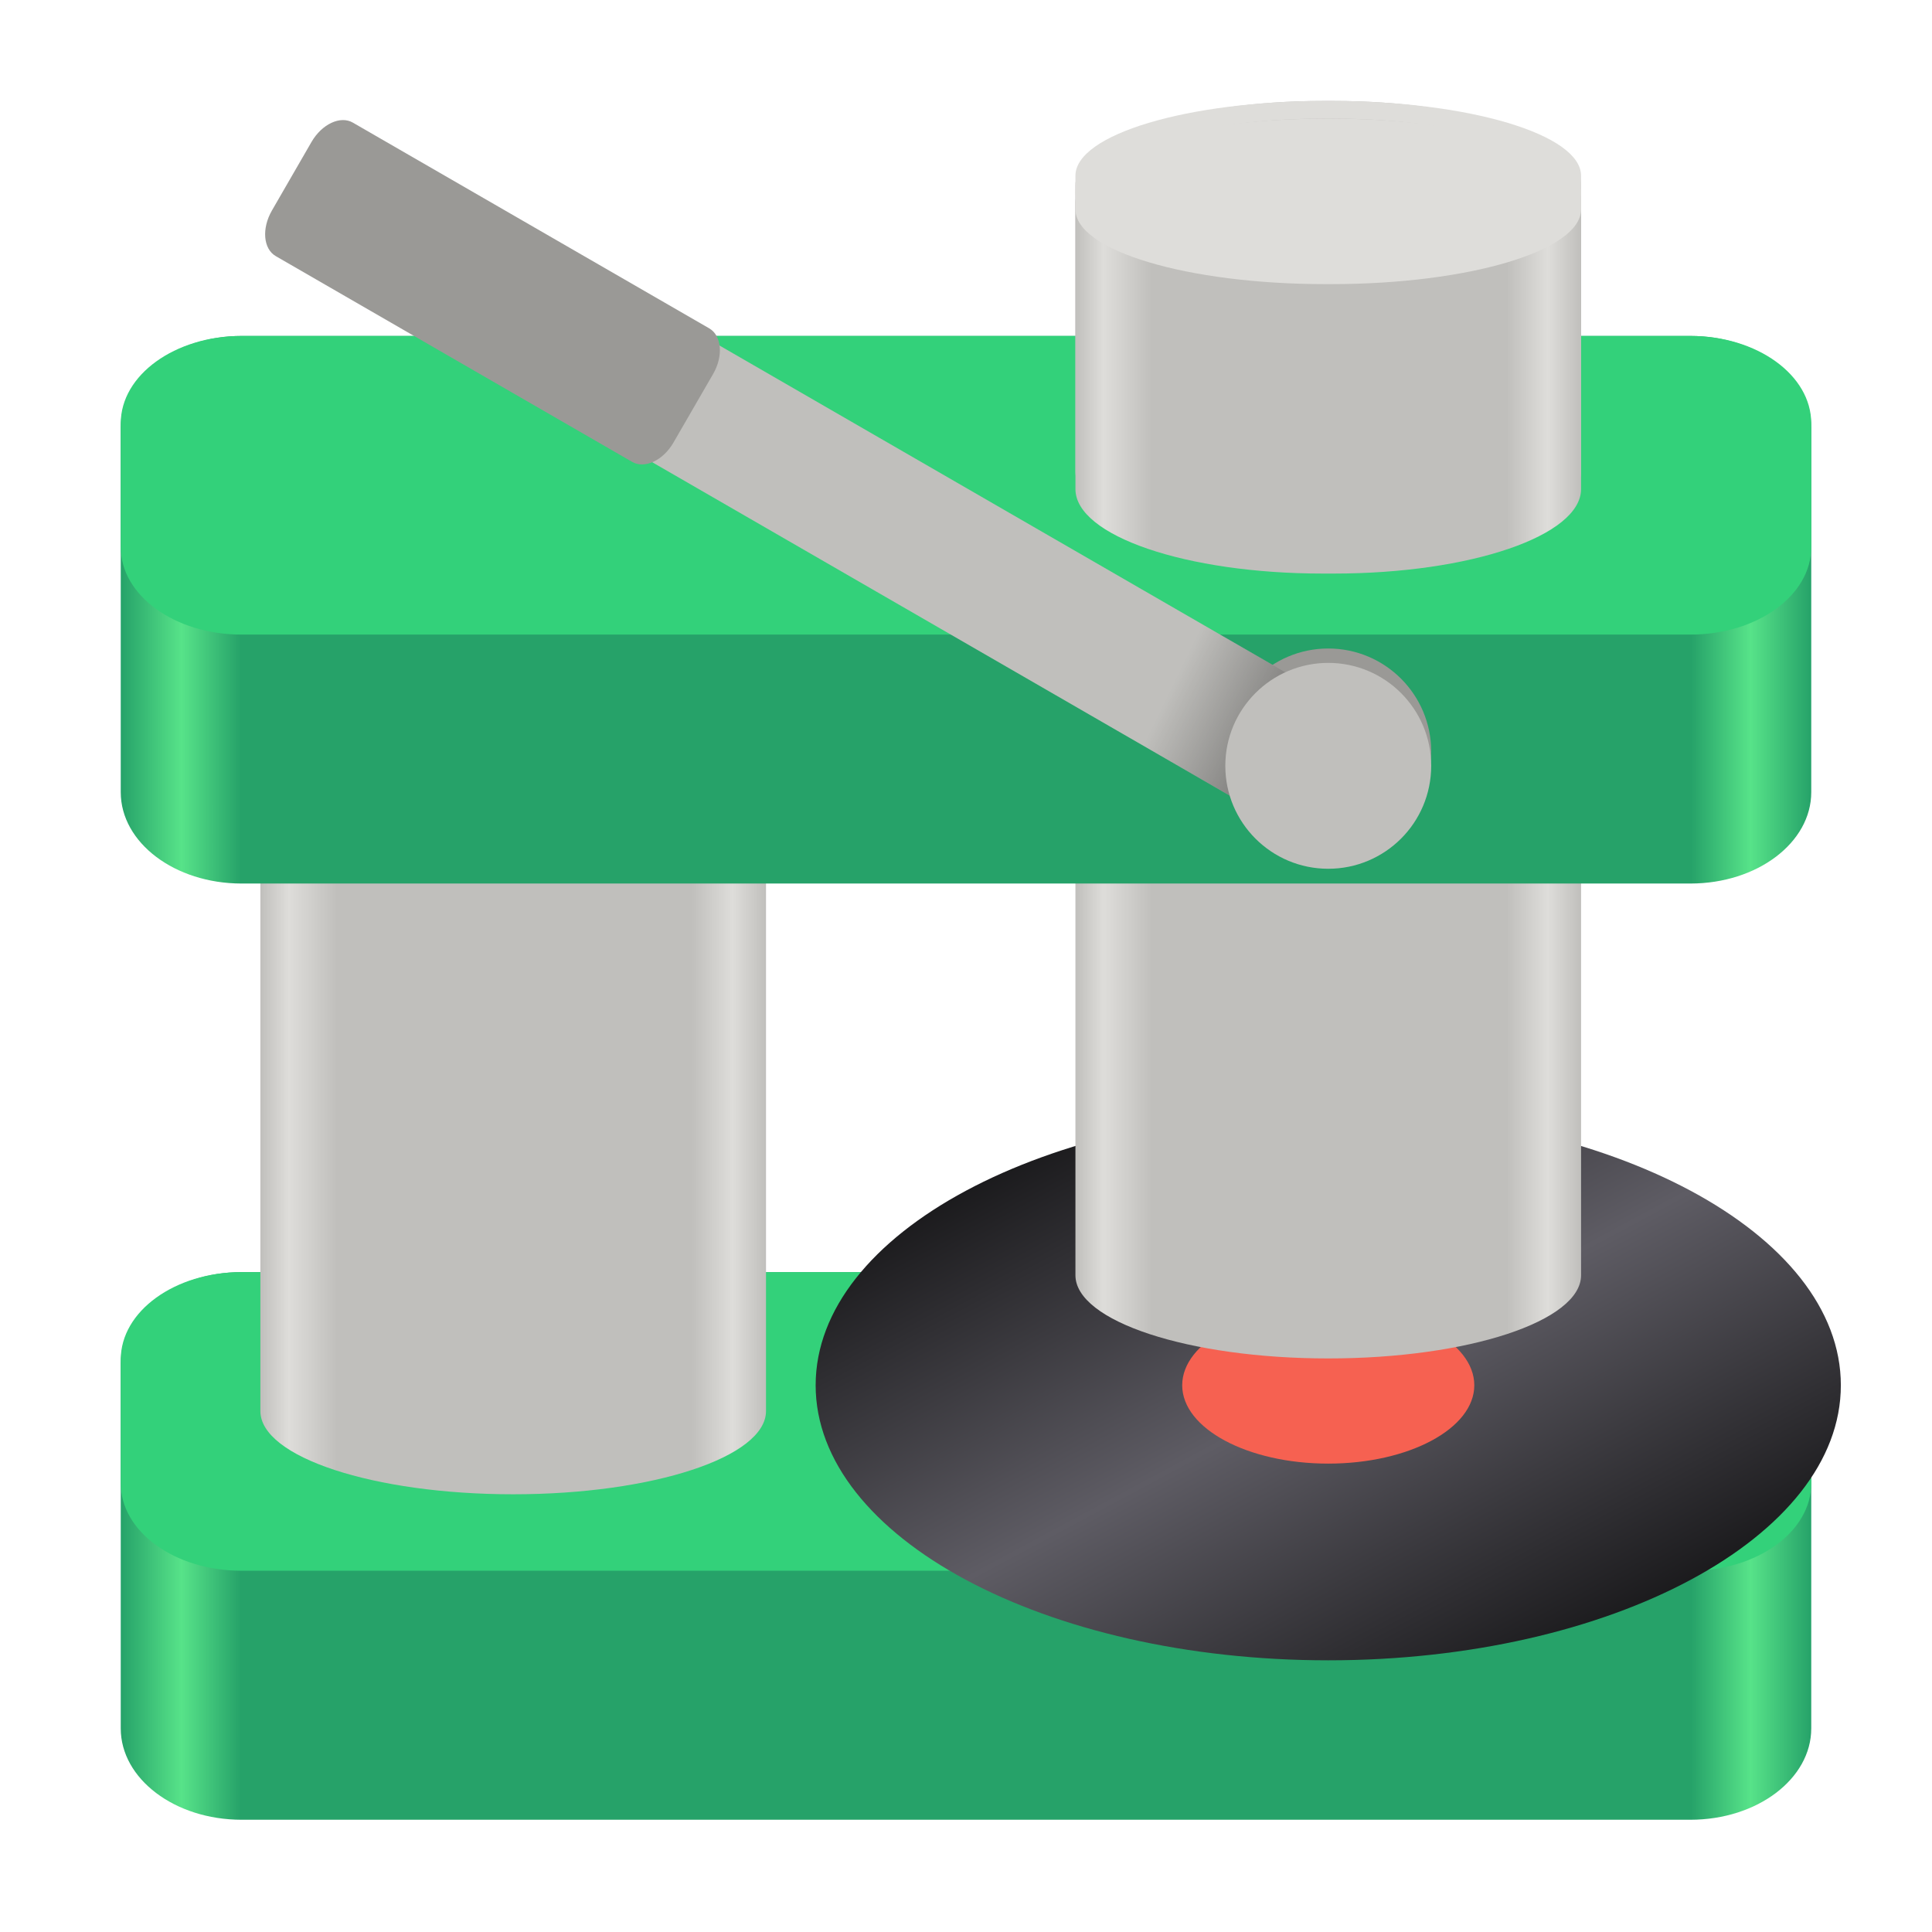
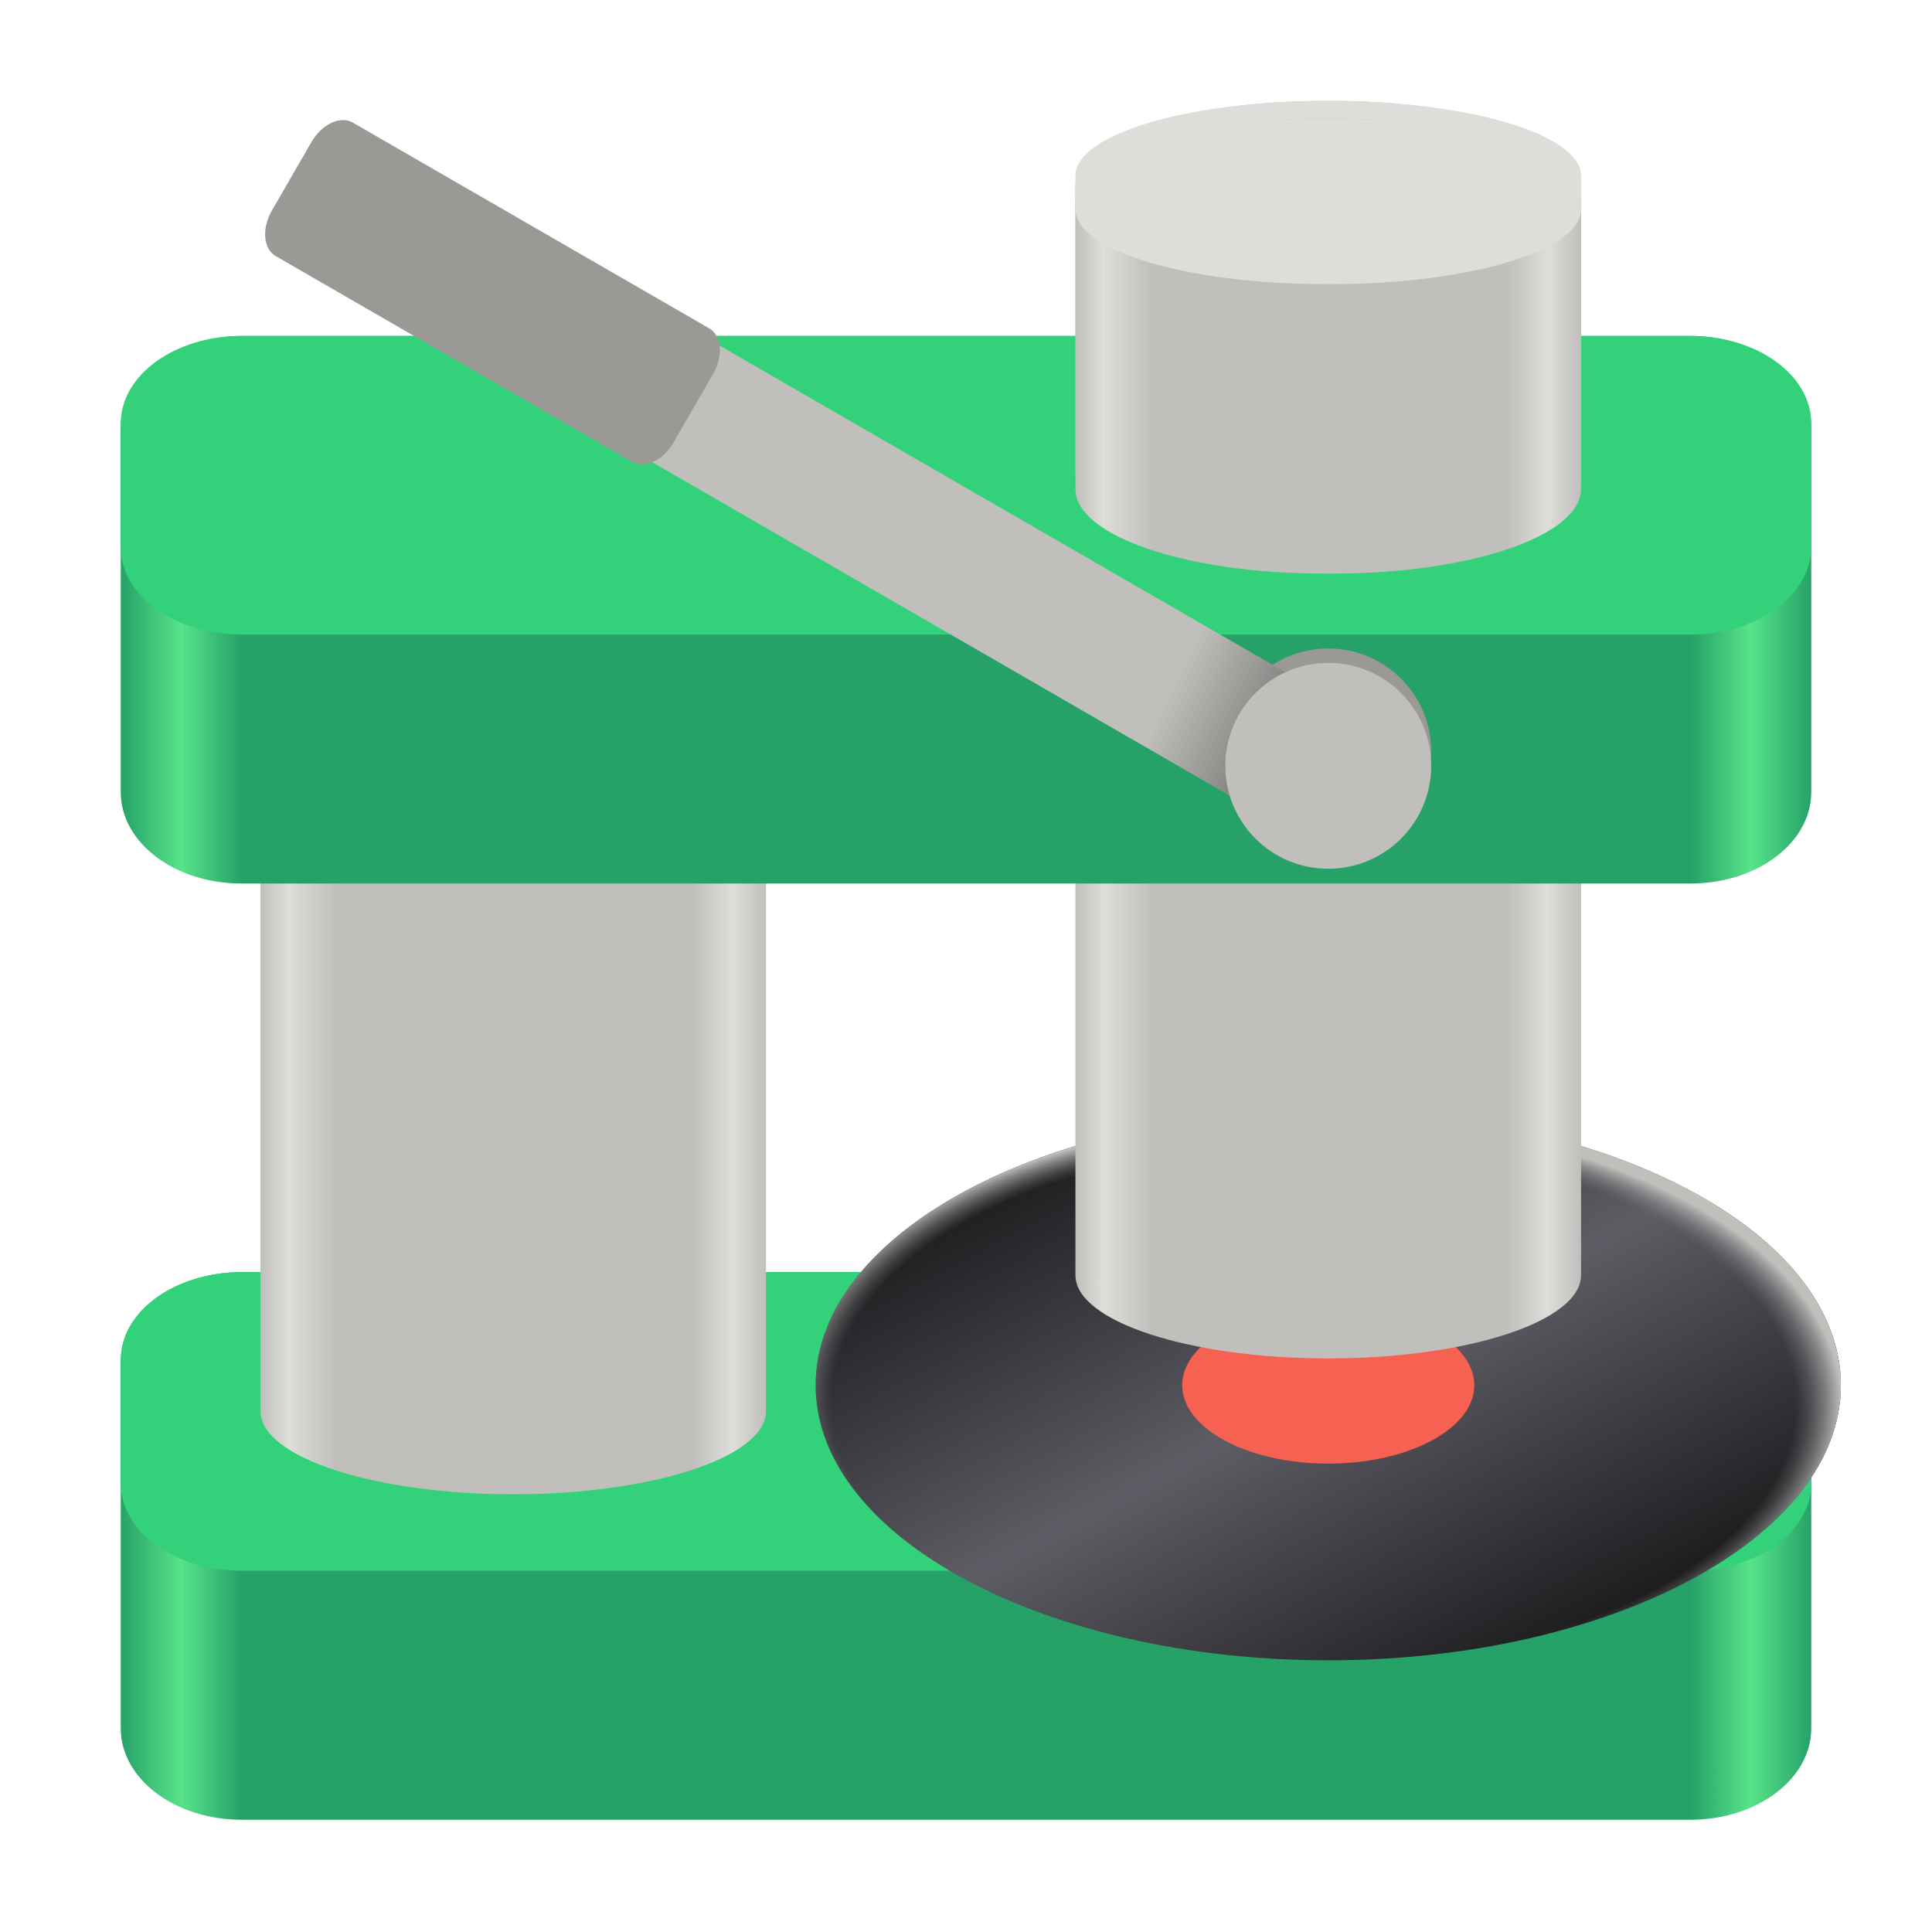
<svg xmlns="http://www.w3.org/2000/svg" xmlns:xlink="http://www.w3.org/1999/xlink" height="128px" viewBox="0 0 128 128" width="128px">
  <filter id="a" height="100%" width="100%" x="0%" y="0%">
    <feColorMatrix color-interpolation-filters="sRGB" values="0 0 0 0 1 0 0 0 0 1 0 0 0 0 1 0 0 0 1 0" />
  </filter>
  <linearGradient id="b" gradientUnits="userSpaceOnUse">
    <stop offset="0" stop-color="#26a269" />
    <stop offset="0.036" stop-color="#57e389" />
    <stop offset="0.071" stop-color="#26a269" />
    <stop offset="0.929" stop-color="#26a269" />
    <stop offset="0.964" stop-color="#57e389" />
    <stop offset="1" stop-color="#26a269" />
  </linearGradient>
  <linearGradient id="c" gradientTransform="matrix(0.250001 0 0 0.321804 -14.14905 252.0635)" x1="88.596" x2="536.596" xlink:href="#b" y1="-449.394" y2="-449.394" />
  <linearGradient id="d" gradientUnits="userSpaceOnUse">
    <stop offset="0" stop-color="#c0bfbc" />
    <stop offset="0.056" stop-color="#deddda" />
    <stop offset="0.152" stop-color="#c0bfbc" />
    <stop offset="0.853" stop-color="#c0bfbc" />
    <stop offset="0.934" stop-color="#deddda" />
    <stop offset="1" stop-color="#c0bfbc" />
  </linearGradient>
  <linearGradient id="e" gradientTransform="matrix(0.322996 0 0 0.562539 -122.5666 443.5292)" x1="432.869" x2="536.596" xlink:href="#d" y1="-674.242" y2="-674.242" />
  <linearGradient id="f" gradientTransform="matrix(1.952739 0 0 1.047718 -229.1763 -261.2218)" gradientUnits="userSpaceOnUse" x1="145.035" x2="179.818" y1="319.531" y2="354.315">
    <stop offset="0" />
    <stop offset="0.5" stop-color="#5e5c64" />
    <stop offset="1" />
  </linearGradient>
-   <linearGradient id="g" gradientTransform="matrix(0.322996 0 0 0.562539 -68.56658 434.5292)" x1="432.869" x2="536.596" xlink:href="#d" y1="-674.242" y2="-674.242" />
-   <linearGradient id="h" gradientTransform="matrix(0.250001 0 0 0.321804 -14.14967 190.0383)" x1="88.596" x2="536.596" xlink:href="#b" y1="-449.394" y2="-449.394" />
-   <linearGradient id="i" gradientTransform="matrix(0.322996 0 0 0.562539 -68.56645 428.5525)" x1="432.821" x2="536.596" xlink:href="#d" y1="-710.58" y2="-710.58" />
-   <mask id="j">
+   <radialGradient id="g" cx="161.783" cy="338.131" gradientTransform="matrix(2.012455 -0.00000072 0.00000031 1.092476 -238.5804 -276.4003)" gradientUnits="userSpaceOnUse" r="17.392">
+     <stop offset="0.912" stop-color="#7a7a7f" stop-opacity="0" />
+     <stop offset="1" stop-color="#c0bfbc" />
+   </radialGradient>
+   <linearGradient id="h" gradientTransform="matrix(0.322996 0 0 0.562539 -68.56658 434.5292)" x1="432.869" x2="536.596" xlink:href="#d" y1="-674.242" y2="-674.242" />
+   <linearGradient id="i" gradientTransform="matrix(0.250001 0 0 0.321804 -14.14967 190.0383)" x1="88.596" x2="536.596" xlink:href="#b" y1="-449.394" y2="-449.394" />
+   <linearGradient id="j" gradientTransform="matrix(0.322996 0 0 0.562539 -68.56645 428.5525)" x1="432.821" x2="536.596" xlink:href="#d" y1="-710.58" y2="-710.58" />
+   <mask id="k">
    <g filter="url(#a)">
      <rect fill-opacity="0.299" height="153.6" width="153.6" x="-12.8" y="-12.8" />
    </g>
  </mask>
-   <linearGradient id="k" gradientTransform="matrix(0.5 -0.866025 0.866025 0.5 0.250056 0.814641)" gradientUnits="userSpaceOnUse" x1="-9.562" x2="-10.027" y1="110.851" y2="104.293">
+   <linearGradient id="l" gradientTransform="matrix(0.5 -0.866025 0.866025 0.5 0.250056 0.814641)" gradientUnits="userSpaceOnUse" x1="-9.562" x2="-10.027" y1="110.851" y2="104.293">
    <stop offset="0" />
    <stop offset="1" stop-opacity="0" />
  </linearGradient>
-   <clipPath id="l">
+   <clipPath id="m">
    <rect height="152" width="192" />
  </clipPath>
-   <linearGradient id="m" gradientTransform="matrix(0.322996 0 0 0.562539 -68.56645 429.724)" x1="432.821" x2="536.596" xlink:href="#d" y1="-710.58" y2="-710.58" />
+   <linearGradient id="n" gradientTransform="matrix(0.322996 0 0 0.562539 -68.56645 429.724)" x1="432.821" x2="536.596" xlink:href="#d" y1="-710.58" y2="-710.58" />
  <path d="m 16 84.281 h 96 c 4.418 0 8 2.707 8 6.051 v 24.18 c 0 3.34 -3.582 6.051 -8 6.051 h -96 c -4.418 0 -8 -2.711 -8 -6.051 v -24.18 c 0 -3.344 3.582 -6.051 8 -6.051 z m 0 0" fill="url(#c)" />
  <path d="m 16 84.281 h 96 c 4.418 0 8 2.594 8 5.793 v 8.203 c 0 3.199 -3.582 5.789 -8 5.789 h -96 c -4.418 0 -8 -2.59 -8 -5.789 v -8.203 c 0 -3.199 3.582 -5.793 8 -5.793 z m 0 0" fill="#33d17a" />
  <path d="m 34 49.062 c 9.25 0 16.75 2.469 16.75 5.512 v 38.914 c 0 3.043 -7.5 5.512 -16.75 5.512 s -16.75 -2.469 -16.75 -5.512 v -38.914 c 0 -3.043 7.5 -5.512 16.75 -5.512 z m 0 0" fill="url(#e)" />
  <path d="m 121.961 91.777 c 0 10.066 -15.203 18.223 -33.961 18.223 s -33.961 -8.156 -33.961 -18.223 c 0 -10.062 15.203 -18.219 33.961 -18.219 s 33.961 8.156 33.961 18.219 z m 0 0" fill="url(#f)" />
+   <path d="m 121.961 91.777 c 0 10.066 -15.203 18.223 -33.961 18.223 s -33.961 -8.156 -33.961 -18.223 c 0 -10.062 15.203 -18.219 33.961 -18.219 s 33.961 8.156 33.961 18.219 z m 0 0" fill="url(#g)" />
  <path d="m 97.676 91.777 c 0 2.867 -4.332 5.191 -9.676 5.191 s -9.676 -2.324 -9.676 -5.191 c 0 -2.867 4.332 -5.191 9.676 -5.191 s 9.676 2.324 9.676 5.191 z m 0 0" fill="#f66151" />
-   <path d="m 88 40.062 c 9.25 0 16.75 2.469 16.75 5.512 v 38.914 c 0 3.043 -7.5 5.512 -16.75 5.512 s -16.75 -2.469 -16.75 -5.512 v -38.914 c 0 -3.043 7.5 -5.512 16.75 -5.512 z m 0 0" fill="url(#g)" />
-   <path d="m 16 22.258 h 96 c 4.418 0 8 2.707 8 6.047 v 24.18 c 0 3.344 -3.582 6.051 -8 6.051 h -96 c -4.418 0 -8 -2.707 -8 -6.051 v -24.18 c 0 -3.34 3.582 -6.047 8 -6.047 z m 0 0" fill="url(#h)" />
+   <path d="m 88 40.062 c 9.25 0 16.75 2.469 16.75 5.512 v 38.914 c 0 3.043 -7.5 5.512 -16.75 5.512 s -16.75 -2.469 -16.75 -5.512 v -38.914 c 0 -3.043 7.5 -5.512 16.75 -5.512 z m 0 0" fill="url(#h)" />
+   <path d="m 16 22.258 h 96 c 4.418 0 8 2.707 8 6.047 v 24.18 c 0 3.344 -3.582 6.051 -8 6.051 h -96 c -4.418 0 -8 -2.707 -8 -6.051 v -24.18 c 0 -3.34 3.582 -6.047 8 -6.047 z m 0 0" fill="url(#i)" />
  <path d="m 16 22.258 h 96 c 4.418 0 8 2.59 8 5.789 v 8.203 c 0 3.199 -3.582 5.793 -8 5.793 h -96 c -4.418 0 -8 -2.594 -8 -5.793 v -8.203 c 0 -3.199 3.582 -5.789 8 -5.789 z m 0 0" fill="#33d17a" />
-   <path d="m 87.625 6.688 h 0.75 c 9.043 0 16.375 2.508 16.375 5.598 v 18.945 c 0 3.09 -7.332 5.598 -16.375 5.598 h -0.75 c -9.043 0 -16.375 -2.508 -16.375 -5.598 v -18.945 c 0 -3.09 7.332 -5.598 16.375 -5.598 z m 0 0" fill="url(#i)" />
+   <path d="m 87.625 6.688 h 0.75 c 9.043 0 16.375 2.508 16.375 5.598 v 18.945 c 0 3.09 -7.332 5.598 -16.375 5.598 h -0.75 c -9.043 0 -16.375 -2.508 -16.375 -5.598 v -18.945 c 0 -3.09 7.332 -5.598 16.375 -5.598 z m 0 0" fill="url(#j)" />
  <path d="m 87.824 6.688 h 0.352 c 9.156 0 16.574 2.219 16.574 4.957 v 1.051 c 0 2.738 -7.418 4.957 -16.574 4.957 h -0.352 c -9.156 0 -16.574 -2.219 -16.574 -4.957 v -1.051 c 0 -2.738 7.418 -4.957 16.574 -4.957 z m 0 0" fill="#deddda" />
  <path d="m 94.82 49.785 c 0 3.766 -3.055 6.82 -6.82 6.82 s -6.82 -3.055 -6.82 -6.82 s 3.055 -6.82 6.82 -6.82 s 6.82 3.055 6.82 6.82 z m 0 0" fill="#9a9996" />
  <path d="m 21 12.648 c 1.234 -2.137 3.281 -3.262 4.57 -2.516 l 63.609 36.727 c 1.293 0.742 1.34 3.078 0.109 5.215 c -1.234 2.133 -3.281 3.258 -4.57 2.512 l -63.609 -36.723 c -1.293 -0.746 -1.34 -3.082 -0.109 -5.215 z m 0 0" fill="#c0bfbc" />
  <path d="m 18.012 13.953 l 2.625 -4.547 c 0.688 -1.188 1.914 -1.762 2.742 -1.281 l 23.609 13.629 c 0.828 0.48 0.945 1.828 0.262 3.016 l -2.629 4.547 c -0.684 1.188 -1.91 1.762 -2.738 1.285 l -23.613 -13.633 c -0.828 -0.48 -0.941 -1.828 -0.258 -3.016 z m 0 0" fill="#9a9996" />
-   <g mask="url(#j)">
-     <g clip-path="url(#l)" transform="matrix(1 0 0 1 -8 -16)">
-       <path d="m 82.719 59.66 c 1.234 -2.133 3.281 -3.258 4.57 -2.512 l 9.891 5.711 c 1.293 0.742 1.34 3.078 0.109 5.215 c -1.234 2.133 -3.281 3.258 -4.57 2.512 l -9.891 -5.711 c -1.293 -0.742 -1.34 -3.078 -0.109 -5.215 z m 0 0" fill="url(#k)" />
+   <g mask="url(#k)">
+     <g clip-path="url(#m)" transform="matrix(1 0 0 1 -8 -16)">
+       <path d="m 82.719 59.66 c 1.234 -2.133 3.281 -3.258 4.57 -2.512 l 9.891 5.711 c 1.293 0.742 1.34 3.078 0.109 5.215 c -1.234 2.133 -3.281 3.258 -4.57 2.512 l -9.891 -5.711 c -1.293 -0.742 -1.34 -3.078 -0.109 -5.215 z m 0 0" fill="url(#l)" />
    </g>
  </g>
  <path d="m 94.82 50.738 c 0 3.77 -3.055 6.82 -6.82 6.82 s -6.82 -3.051 -6.82 -6.82 c 0 -3.766 3.055 -6.82 6.82 -6.82 s 6.82 3.055 6.82 6.82 z m 0 0" fill="#c0bfbc" />
-   <path d="m 87.625 7.859 h 0.75 c 9.043 0 16.375 2.508 16.375 5.598 v 18.945 c 0 3.09 -7.332 5.598 -16.375 5.598 h -0.75 c -9.043 0 -16.375 -2.508 -16.375 -5.598 v -18.945 c 0 -3.09 7.332 -5.598 16.375 -5.598 z m 0 0" fill="url(#m)" />
+   <path d="m 87.625 7.859 h 0.75 c 9.043 0 16.375 2.508 16.375 5.598 v 18.945 c 0 3.09 -7.332 5.598 -16.375 5.598 h -0.75 c -9.043 0 -16.375 -2.508 -16.375 -5.598 v -18.945 c 0 -3.09 7.332 -5.598 16.375 -5.598 z m 0 0" fill="url(#n)" />
  <path d="m 87.824 7.859 h 0.352 c 9.156 0 16.574 2.219 16.574 4.957 v 1.051 c 0 2.738 -7.418 4.957 -16.574 4.957 h -0.352 c -9.156 0 -16.574 -2.219 -16.574 -4.957 v -1.051 c 0 -2.738 7.418 -4.957 16.574 -4.957 z m 0 0" fill="#deddda" />
</svg>
